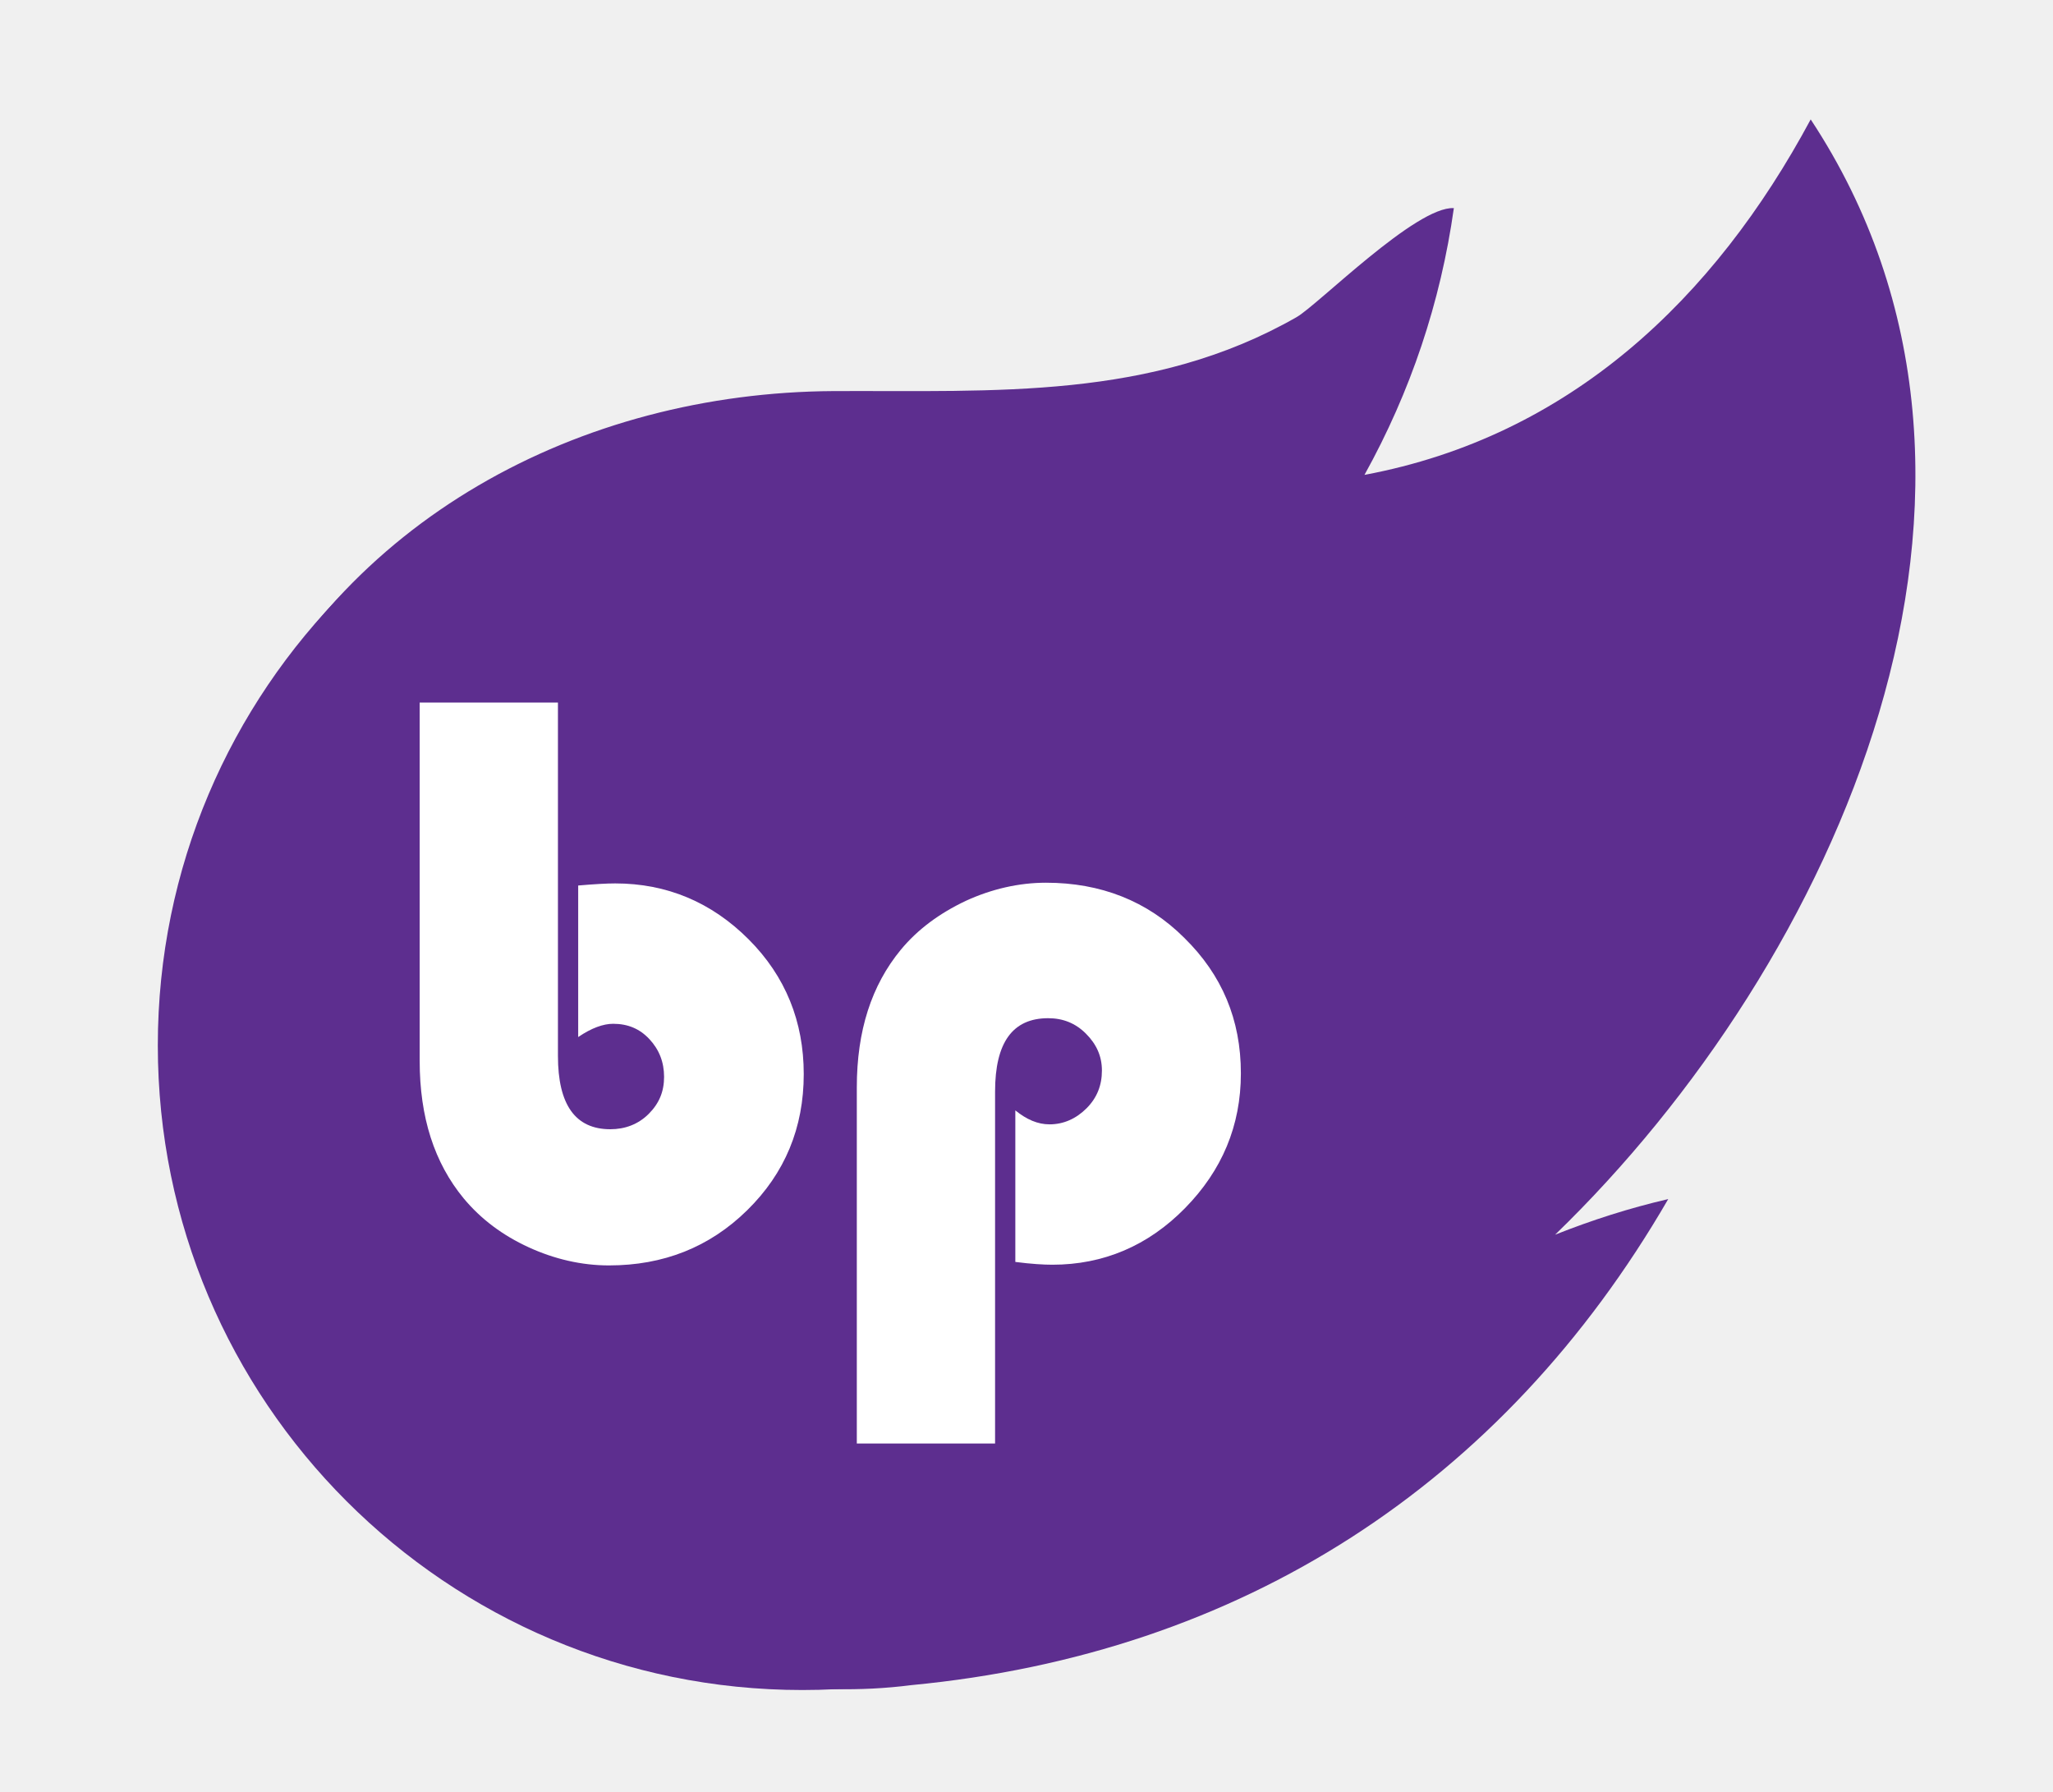
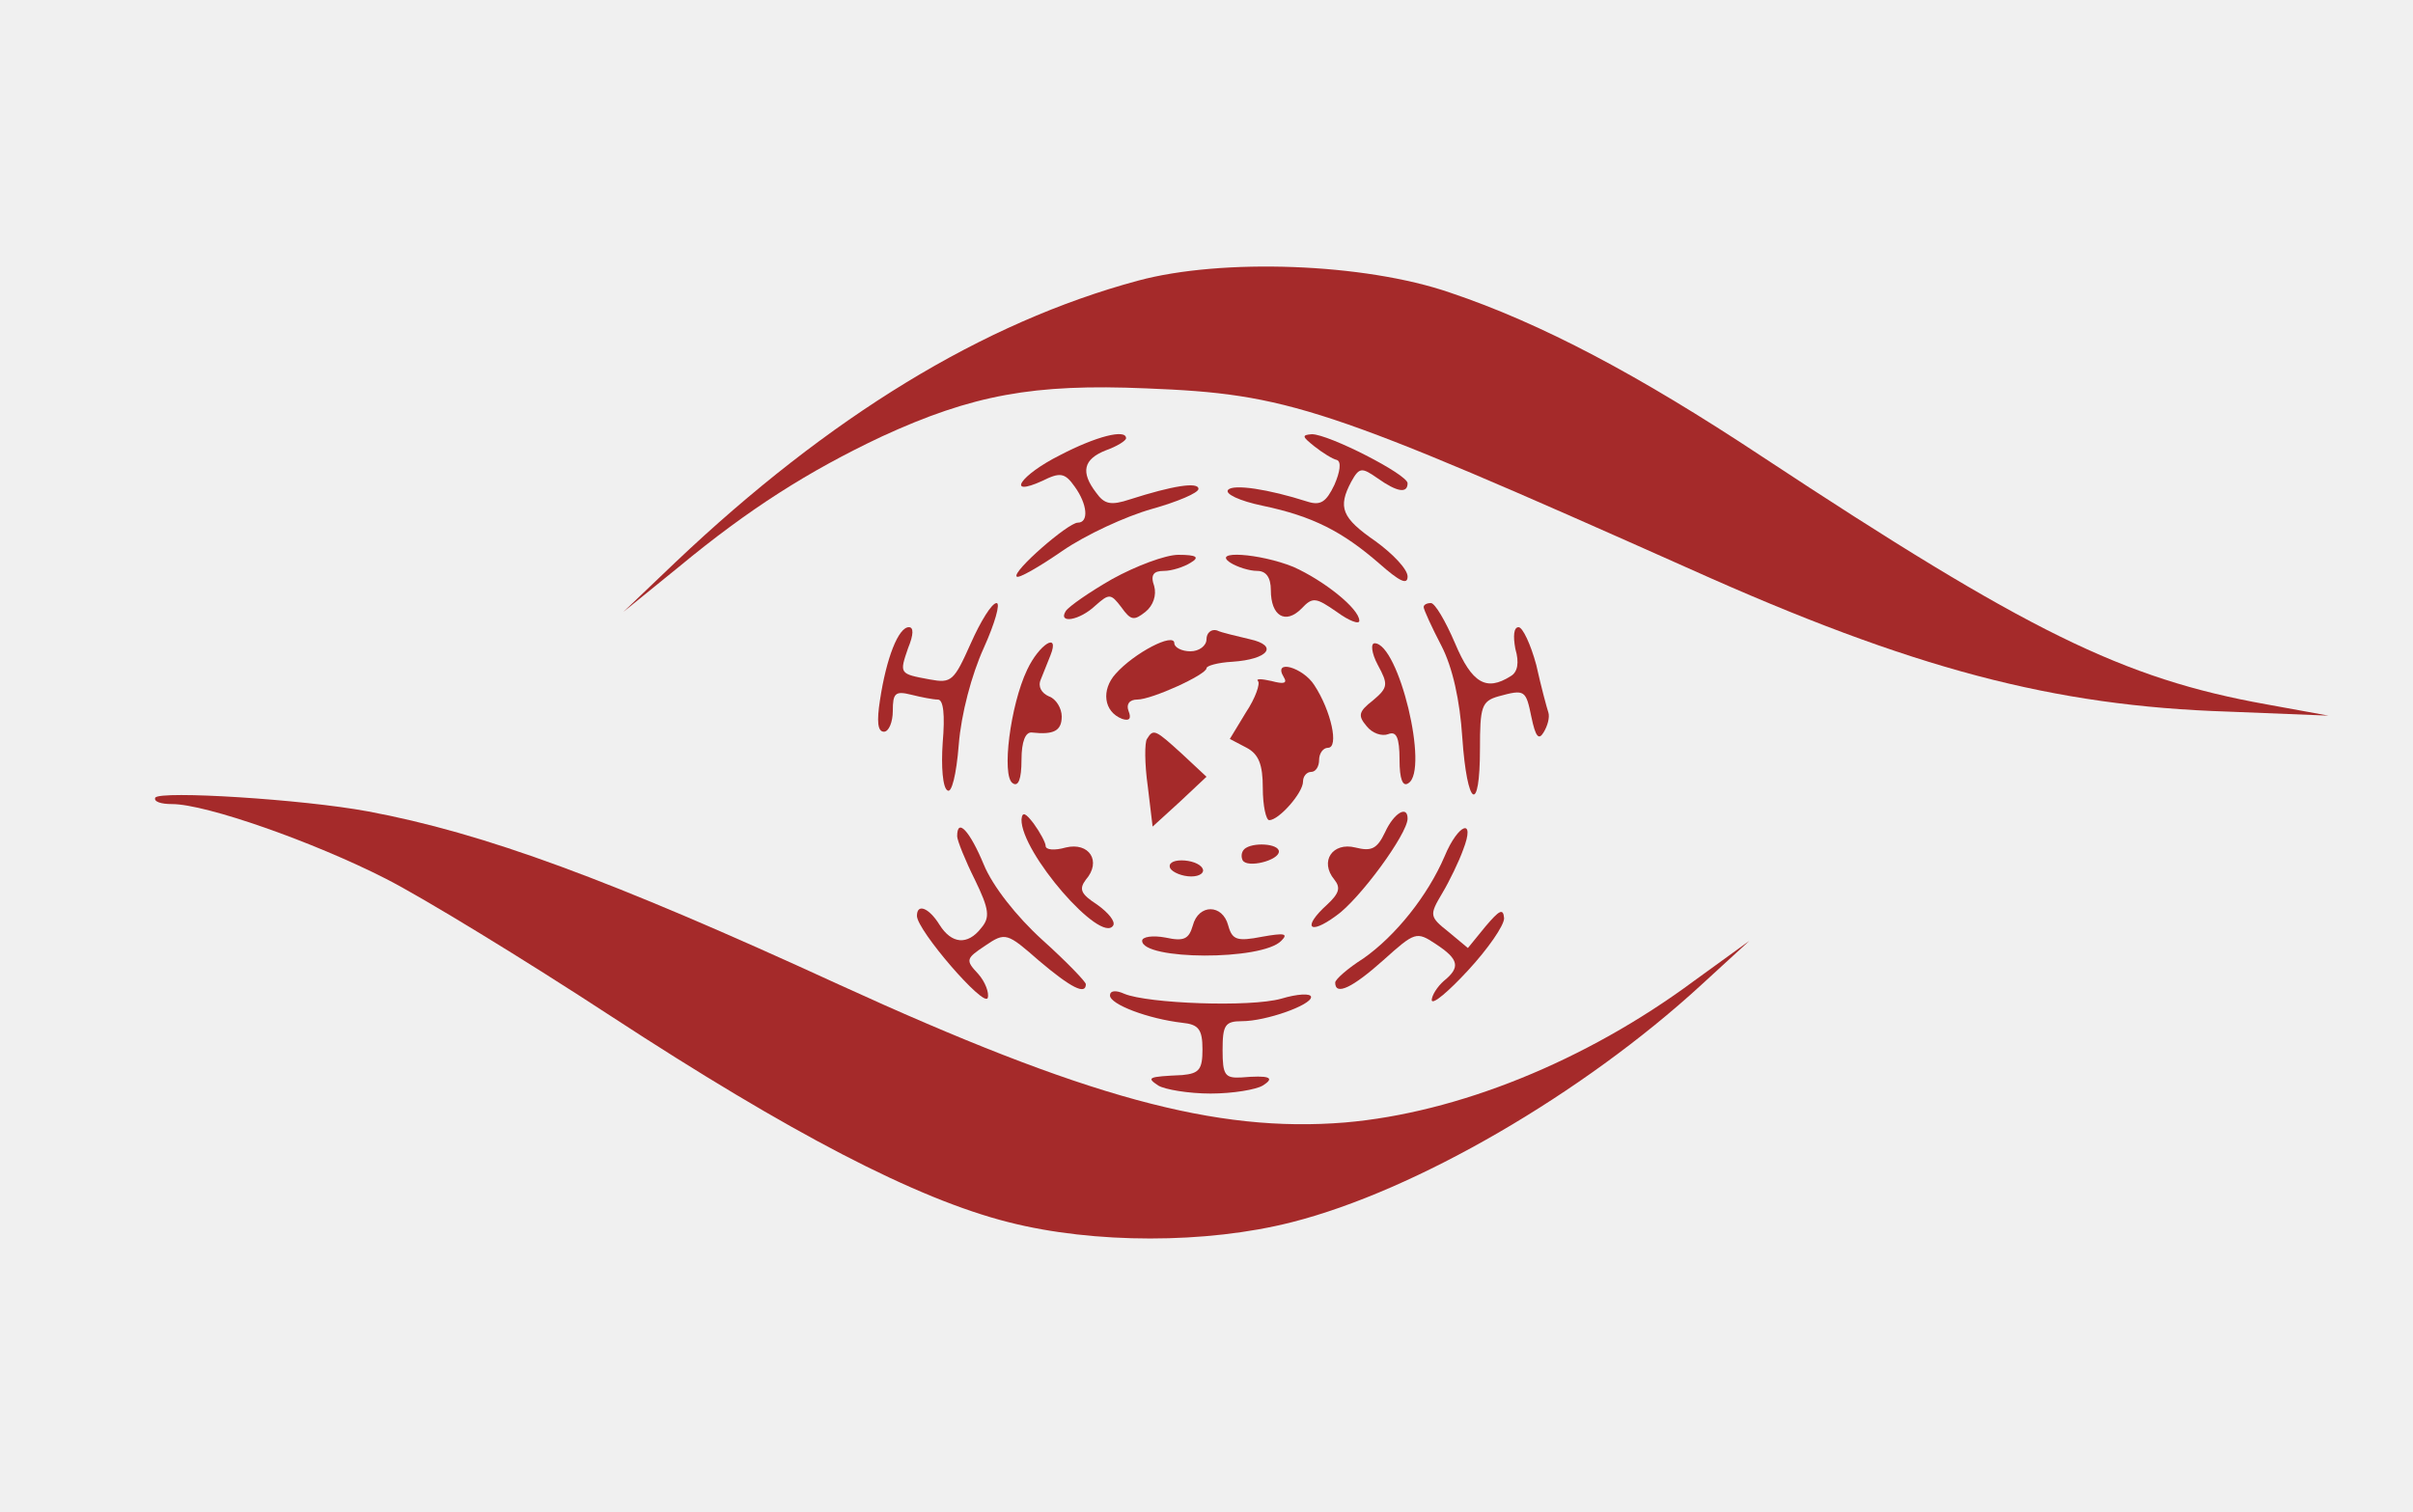
- <svg xmlns="http://www.w3.org/2000/svg" version="1.1" id="Layer_1" x="0px" y="0px" width="294px" height="256.5px" viewBox="0 0 294 256.5" style="enable-background:new 0 0 294 256.5;" xml:space="preserve">
-   <style type="text/css">
- 
- 	.st0{display:none;fill:#FFF200;}
- 	.st1{fill:#5D2E8F;}
- 	.st2{display:inline;fill:#FFFFFF;}
- 	.st3{fill:#FFFFFF;}
- 	.st4{display:none;}
- 
- </style>
-   <g id="XMLID_2_">
-     <g>
-       <path class="st1" d="M259.3,17.1c34.7,52.6,3.6,120.8-36.6,159.7c5.3-2.1,10.6-3.8,16.2-5.1c-23.7,40.9-61.2,65.1-108.4,69.6    c-58.6,7.5-131.2-57.4-97.1-133c15.3-33.9,49.7-52.1,86-52.3c23.1-0.1,45.5,1.3,66.3-10.6c3.1-1.8,17.1-15.9,22.5-15.6    c-1.9,13.5-6.2,26.3-12.8,38.2C224.8,62.5,245.5,42.8,259.3,17.1z" />
-     </g>
-     <g>
- 	</g>
-   </g>
-   <circle class="st1" cx="114.9" cy="149.7" r="92.3" />
-   <g class="st4">
-     <path class="st2" d="M53.9,203.1v-108l0,0l61,108l61-108l0,0v108h-10.6h10.6h-61l0,0H54.7h9.6H53.9z" />
-   </g>
-   <circle class="st0" cx="114.9" cy="149.7" r="92.3" />
-   <g>
-     <path class="st3" d="M79.9,100.7v50.5c0,7,2.5,10.5,7.5,10.5c2.1,0,4-0.7,5.5-2.2c1.5-1.5,2.2-3.2,2.2-5.3c0-2.1-0.7-3.9-2.1-5.4   c-1.4-1.5-3.1-2.2-5.2-2.2c-1.4,0-3.1,0.6-5,1.9v-21.7c2.3-0.2,4.1-0.3,5.3-0.3c7.4,0,13.8,2.7,19.1,8c5.3,5.3,7.9,11.8,7.9,19.3   c0,7.7-2.7,14.2-8.1,19.5c-5.4,5.3-12,7.9-19.8,7.9c-3.9,0-7.8-0.9-11.5-2.6c-3.7-1.7-6.8-4-9.3-7c-4.2-5.1-6.3-11.6-6.3-19.7   v-51.3H79.9z" />
-     <path class="st3" d="M142.4,206.7h-19.7v-51c0-8.1,2.1-14.6,6.3-19.7c2.4-2.9,5.5-5.2,9.3-7c3.7-1.7,7.6-2.6,11.5-2.6   c7.8,0,14.5,2.6,19.8,7.9c5.4,5.3,8.1,11.7,8.1,19.4c0,7.5-2.7,13.9-8,19.3c-5.3,5.4-11.7,8.1-19,8.1c-1.2,0-3-0.1-5.3-0.4v-21.7   c1.6,1.3,3.2,2,4.9,2c2,0,3.8-0.8,5.3-2.3s2.2-3.3,2.2-5.4c0-2.1-0.8-3.8-2.3-5.3c-1.5-1.5-3.3-2.2-5.4-2.2   c-5.1,0-7.6,3.5-7.6,10.5V206.7z" />
+ <svg xmlns="http://www.w3.org/2000/svg" version="1.0" width="300pt" height="188pt" viewBox="0 0 300 188" preserveAspectRatio="xMidYMid meet">
+   <g transform="translate(0,188) scale(0.1,-0.1)" fill="#a52a2a" stroke="none">
+     <path d="M1415 1531 c-193 -52 -384 -169 -575 -350 l-65 -62 69 56 c87 72 161 119 252 162 113 52 189 66 329 60 176 -7 222 -22 677 -225 276 -124 451 -170 668 -177 l125 -5 -77 14 c-179 32 -298 91 -627 308 -154 102 -275 166 -388 204 -107 37 -284 43 -388 15z" />
+     <path d="M1318 1314 c-50 -25 -68 -53 -22 -32 22 11 28 10 40 -7 16 -22 18 -45 4 -45 -12 0 -82 -61 -76 -67 2 -3 28 12 57 32 29 20 79 43 111 52 32 9 58 20 58 25 0 9 -32 4 -85 -13 -24 -8 -32 -6 -42 8 -20 26 -16 42 12 53 14 5 25 12 25 15 0 12 -38 2 -82 -21z" />
+     <path d="M1634 1325 c10 -8 23 -16 28 -17 6 -2 4 -15 -3 -31 -10 -21 -17 -26 -33 -21 -50 16 -92 22 -99 15 -5 -5 14 -14 43 -20 62 -13 99 -32 145 -72 25 -22 35 -27 35 -16 0 9 -18 28 -40 44 -42 29 -47 42 -30 74 10 18 13 18 33 4 24 -17 37 -19 37 -6 0 11 -98 61 -119 61 -13 -1 -12 -3 3 -15z" />
+     <path d="M1383 1160 c-28 -16 -54 -34 -58 -40 -10 -16 17 -12 37 7 17 15 19 15 32 -2 12 -17 16 -17 30 -6 10 8 14 21 11 32 -5 14 -1 19 12 19 10 0 25 5 33 10 12 7 8 10 -15 10 -16 0 -53 -14 -82 -30z" />
+     <path d="M1530 1180 c8 -5 23 -10 33 -10 11 0 17 -8 17 -24 0 -32 18 -43 38 -23 14 15 18 14 44 -4 15 -11 28 -16 28 -11 0 15 -44 50 -82 67 -42 17 -103 21 -78 5z" />
+     <path d="M1207 1080 c-21 -47 -24 -50 -51 -45 -38 7 -38 7 -27 39 7 17 7 26 1 26 -13 0 -28 -38 -36 -91 -4 -26 -3 -39 5 -39 6 0 11 12 11 26 0 22 3 25 23 20 12 -3 27 -6 33 -6 7 0 9 -19 6 -54 -2 -29 0 -56 6 -59 5 -4 11 19 14 57 3 38 16 87 31 120 14 31 21 56 16 56 -6 0 -20 -23 -32 -50z" />
+     <path d="M1770 1125 c0 -3 10 -25 22 -48 14 -27 23 -68 26 -114 6 -87 22 -97 22 -14 0 52 2 59 23 65 33 9 34 8 41 -26 5 -24 9 -29 15 -19 5 8 8 19 6 25 -2 6 -9 32 -15 59 -7 26 -17 47 -22 47 -6 0 -7 -11 -4 -27 5 -17 3 -29 -6 -34 -30 -19 -48 -9 -69 41 -12 28 -25 50 -30 50 -5 0 -9 -2 -9 -5z" />
+     <path d="M1500 1085 c0 -8 -9 -15 -20 -15 -11 0 -20 5 -20 10 0 14 -50 -12 -73 -38 -18 -20 -15 -47 8 -56 9 -3 12 0 8 10 -3 8 1 14 11 14 18 0 86 31 86 39 0 3 14 7 32 8 45 3 58 20 22 28 -16 4 -35 8 -41 11 -7 2 -13 -3 -13 -11z" />
+     <path d="M1277 1047 c-21 -44 -32 -132 -18 -141 7 -5 11 5 11 29 0 23 5 35 13 34 27 -3 37 2 37 20 0 10 -7 22 -16 25 -9 4 -14 12 -10 21 3 8 9 22 12 30 12 30 -14 14 -29 -18z" />
+     <path d="M1713 1053 c13 -24 13 -28 -6 -44 -18 -14 -19 -19 -8 -32 7 -9 19 -13 27 -10 10 4 14 -4 14 -32 0 -24 4 -34 11 -29 26 16 -12 174 -42 174 -5 0 -4 -12 4 -27z" />
+     <path d="M1596 1038 c5 -8 0 -9 -15 -5 -13 3 -20 3 -17 0 3 -3 -3 -21 -15 -39 l-20 -33 21 -11 c15 -8 20 -21 20 -50 0 -22 4 -40 8 -40 12 0 42 34 42 48 0 7 5 12 10 12 6 0 10 7 10 15 0 8 5 15 11 15 14 0 4 46 -17 78 -14 22 -52 33 -38 10z" />
+     <path d="M1426 961 c-3 -4 -3 -31 1 -59 l6 -50 34 31 33 31 -30 28 c-34 31 -36 32 -44 19z" />
+     <path d="M193 888 c-2 -5 7 -8 21 -8 42 0 176 -47 266 -93 47 -24 173 -101 280 -171 222 -145 379 -227 494 -256 106 -27 246 -27 352 0 154 39 362 160 509 295 l60 55 -69 -50 c-135 -100 -294 -164 -434 -176 -160 -13 -322 31 -630 172 -283 130 -440 188 -585 215 -81 15 -258 26 -264 17z" />
+     <path d="M1270 861 c-1 -41 99 -156 114 -132 3 5 -6 16 -20 26 -20 13 -23 19 -14 31 20 23 4 47 -25 40 -14 -4 -25 -3 -25 2 0 4 -7 17 -15 28 -10 13 -14 15 -15 5z" />
+     <path d="M1722 845 c-10 -21 -17 -24 -37 -19 -28 7 -45 -17 -26 -40 8 -10 6 -17 -9 -31 -31 -28 -23 -39 11 -14 29 20 89 102 89 121 0 17 -17 7 -28 -17z" />
+     <path d="M1190 840 c0 -5 10 -30 22 -54 18 -37 19 -47 8 -60 -17 -22 -37 -20 -52 4 -13 21 -28 27 -28 11 0 -18 84 -115 88 -102 2 6 -3 20 -12 30 -16 17 -15 19 9 35 25 17 27 16 67 -19 39 -33 58 -43 58 -29 0 3 -24 28 -54 55 -32 29 -62 67 -73 94 -17 41 -33 59 -33 35z" />
+     <path d="M1796 815 c-21 -49 -61 -99 -101 -127 -19 -12 -35 -26 -35 -30 0 -17 22 -6 60 28 39 35 41 36 65 20 29 -19 31 -29 10 -46 -8 -7 -15 -18 -15 -24 1 -6 21 11 45 37 25 27 45 56 45 65 -1 13 -6 10 -23 -10 l-22 -27 -24 20 c-24 19 -24 21 -8 48 9 15 21 40 26 54 16 41 -6 33 -23 -8z" />
+     <path d="M1547 824 c-4 -4 -4 -10 -2 -14 6 -10 45 0 45 11 0 10 -33 12 -43 3z" />
+     <path d="M1455 800 c3 -5 15 -10 26 -10 11 0 17 5 14 10 -3 6 -15 10 -26 10 -11 0 -17 -4 -14 -10z" />
+     <path d="M1483 729 c-5 -17 -11 -20 -34 -15 -16 3 -29 1 -29 -4 0 -24 149 -25 173 0 9 9 4 10 -24 5 -31 -6 -37 -4 -42 14 -7 27 -37 27 -44 0z" />
+     <path d="M1380 642 c0 -11 47 -29 90 -34 20 -2 25 -8 25 -33 0 -25 -4 -30 -25 -32 -43 -2 -45 -3 -30 -13 8 -5 38 -10 65 -10 28 0 57 5 65 10 16 10 8 13 -27 10 -20 -1 -23 3 -23 34 0 31 3 36 24 36 30 0 86 20 86 30 0 5 -17 4 -37 -2 -39 -11 -166 -6 -195 6 -11 5 -18 4 -18 -2z" />
  </g>
</svg>
